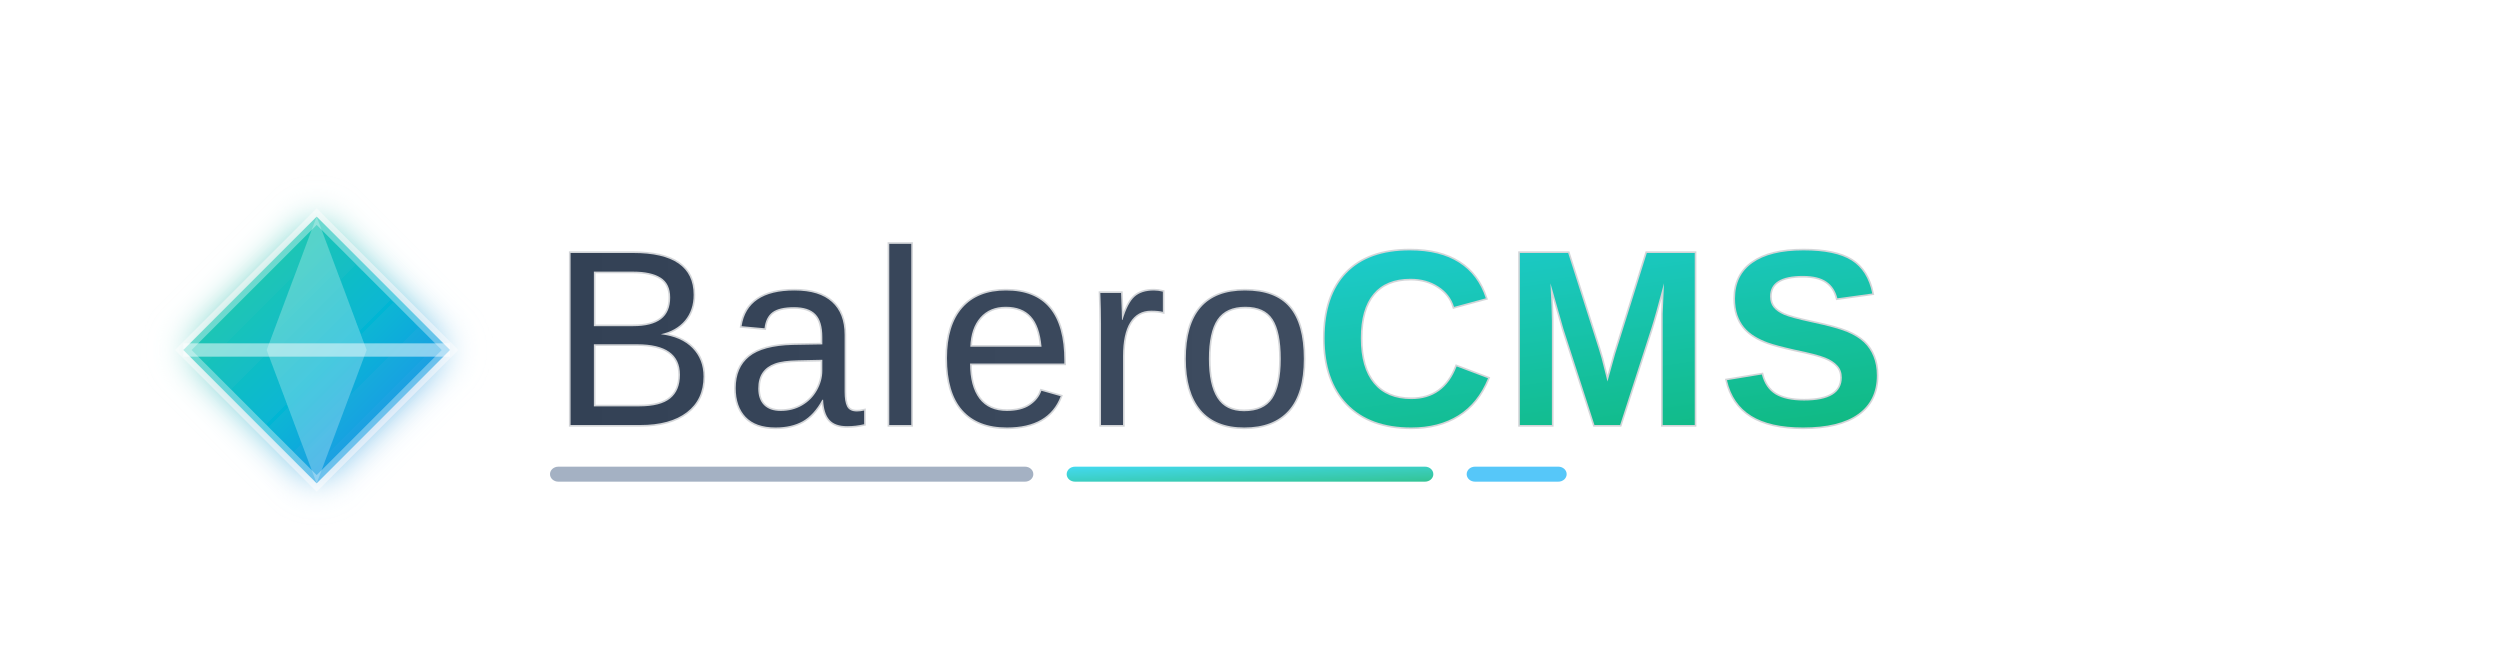
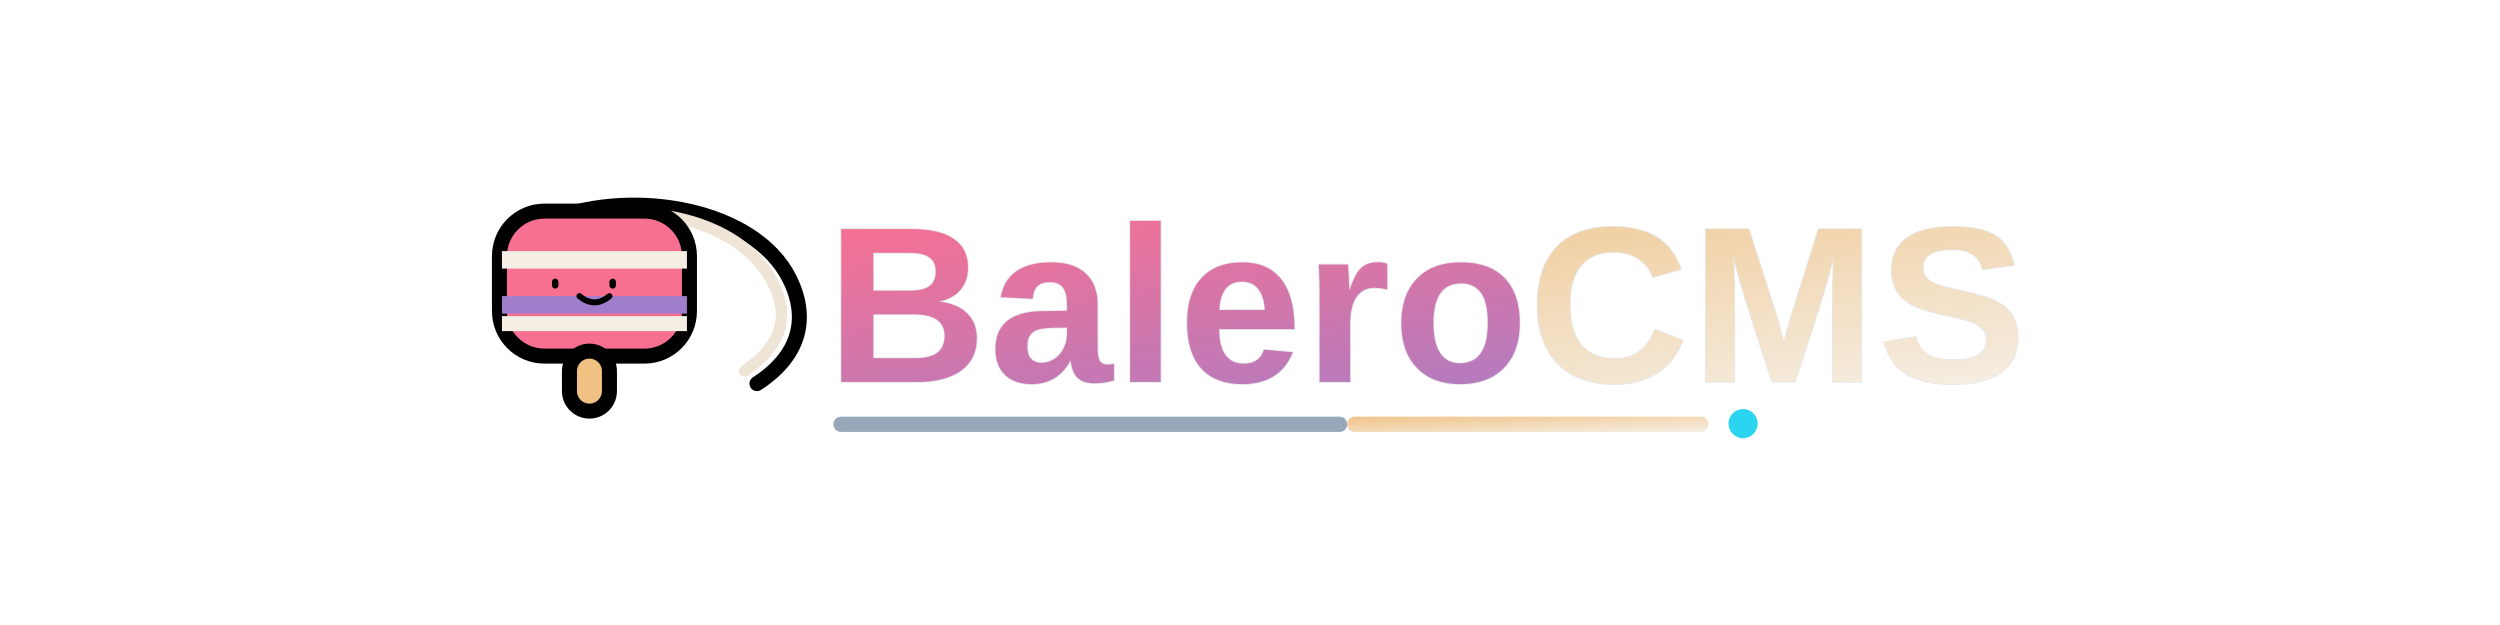
- <svg xmlns="http://www.w3.org/2000/svg" viewBox="0 0 300 80" role="img" aria-label="BaleroCMS logo">
+ <svg xmlns="http://www.w3.org/2000/svg" viewBox="0 0 360 90" role="img" aria-label="BaleroCMS logo">
  <defs>
-     <linearGradient id="diamondGradient" x1="0%" y1="0%" x2="100%" y2="100%">
-       <stop offset="0%" stop-color="#34D399" />
-       <stop offset="55%" stop-color="#06B6D4" />
-       <stop offset="100%" stop-color="#3B82F6" />
+     <linearGradient id="txtGrad" x1="0" y1="0" x2="1" y2="1">
+       <stop offset="0%" stop-color="#f77092" />
+       <stop offset="100%" stop-color="#a17ecb" />
    </linearGradient>
-     <linearGradient id="wordGradient" x1="0%" y1="0%" x2="100%" y2="0%">
-       <stop offset="0%" stop-color="#334155" />
-       <stop offset="100%" stop-color="#475569" />
+     <linearGradient id="cmsGrad" x1="0" y1="0" x2="1" y2="1">
+       <stop offset="0%" stop-color="#efc183" />
+       <stop offset="100%" stop-color="#f5eee3" />
    </linearGradient>
-     <linearGradient id="cmsGradient" x1="0%" y1="0%" x2="100%" y2="100%">
-       <stop offset="0%" stop-color="#22D3EE" />
-       <stop offset="100%" stop-color="#10B981" />
-     </linearGradient>
-     <filter id="softGlow" x="-30%" y="-30%" width="160%" height="160%">
-       <feGaussianBlur stdDeviation="2.2" result="blur" />
-       <feMerge>
-         <feMergeNode in="blur" />
-         <feMergeNode in="SourceGraphic" />
-       </feMerge>
-     </filter>
  </defs>
-   <g transform="translate(12,26)" filter="url(#softGlow)">
-     <path d="M26 0 L42 16 L26 32 L10 16 Z" fill="url(#diamondGradient)" />
-     <path d="M26 0 L32 16 L26 32 L20 16 Z" fill="rgba(255,255,255,0.26)" />
-     <path d="M10 16 L42 16" stroke="rgba(255,255,255,0.5)" stroke-width="1.6" />
-     <path d="M26 0 L10 16 L26 32 L42 16 Z" fill="none" stroke="rgba(255,255,255,0.35)" stroke-width="1.4" />
+   <g transform="translate(64,25) scale(0.36)">
+     <path d="M44 18 C76 6, 124 14, 138 42 C146 58, 142 73, 125 84" fill="none" stroke="#000" stroke-width="6" stroke-linecap="round" />
+     <path d="M48 20 C78 10, 118 18, 131 43 C138 56, 136 68, 120 79" fill="none" stroke="#efe5d6" stroke-width="4.6" stroke-linecap="round" />
+     <rect x="22" y="15" rx="18" ry="18" width="76" height="58" fill="#f77092" stroke="#000" stroke-width="6" />
+     <rect x="23" y="31" width="74" height="7" fill="#f5eee3" />
+     <rect x="23" y="49" width="74" height="7" fill="#a17ecb" />
+     <rect x="23" y="57" width="74" height="6" fill="#f5eee3" />
+     <rect x="43" y="42" width="2.6" height="4" rx="1.3" fill="#000" />
+     <rect x="66" y="42" width="2.6" height="4" rx="1.3" fill="#000" />
+     <path d="M54 49 q6 5 12 0" fill="none" stroke="#000" stroke-width="2.4" stroke-linecap="round" />
+     <rect x="50" y="71" width="16" height="24" rx="8" fill="#efc183" stroke="#000" stroke-width="6" />
  </g>
-   <text x="66" y="51" font-family="'Orbitron', 'Exo 2', 'Segoe UI', 'Helvetica Neue', Arial, sans-serif" font-size="30" font-weight="400" letter-spacing="1" fill="url(#wordGradient)" stroke="rgba(15,23,42,0.18)" stroke-width="0.4" paint-order="stroke fill">
-     Balero<tspan fill="url(#cmsGradient)" font-family="'Exo 2', 'Orbitron', 'Segoe UI', Arial, sans-serif" font-weight="600">CMS</tspan>
+   <text x="119" y="55" font-family="'Baloo 2', 'Nunito', 'Poppins', 'Segoe UI', Arial, sans-serif" font-size="32" font-weight="700" letter-spacing="0.3" fill="url(#txtGrad)" stroke="rgba(15,23,42,0.10)" stroke-width="0.25" paint-order="stroke fill">Balero<tspan fill="url(#cmsGrad)" font-weight="800">CMS</tspan>
  </text>
-   <g opacity="0.85">
-     <rect x="66" y="56" width="58" height="1.8" rx="1" fill="#94A3B8" />
-     <rect x="128" y="56" width="44" height="1.8" rx="1" fill="url(#cmsGradient)" />
-     <rect x="176" y="56" width="12" height="1.8" rx="1" fill="#38BDF8" />
+   <g opacity="0.95">
+     <rect x="120" y="60" width="74" height="2.2" rx="1.1" fill="#94A3B8" />
+     <rect x="194" y="60" width="52" height="2.2" rx="1.1" fill="url(#cmsGrad)" />
+     <circle cx="251" cy="61" r="2.1" fill="#22D3EE" />
  </g>
</svg>
